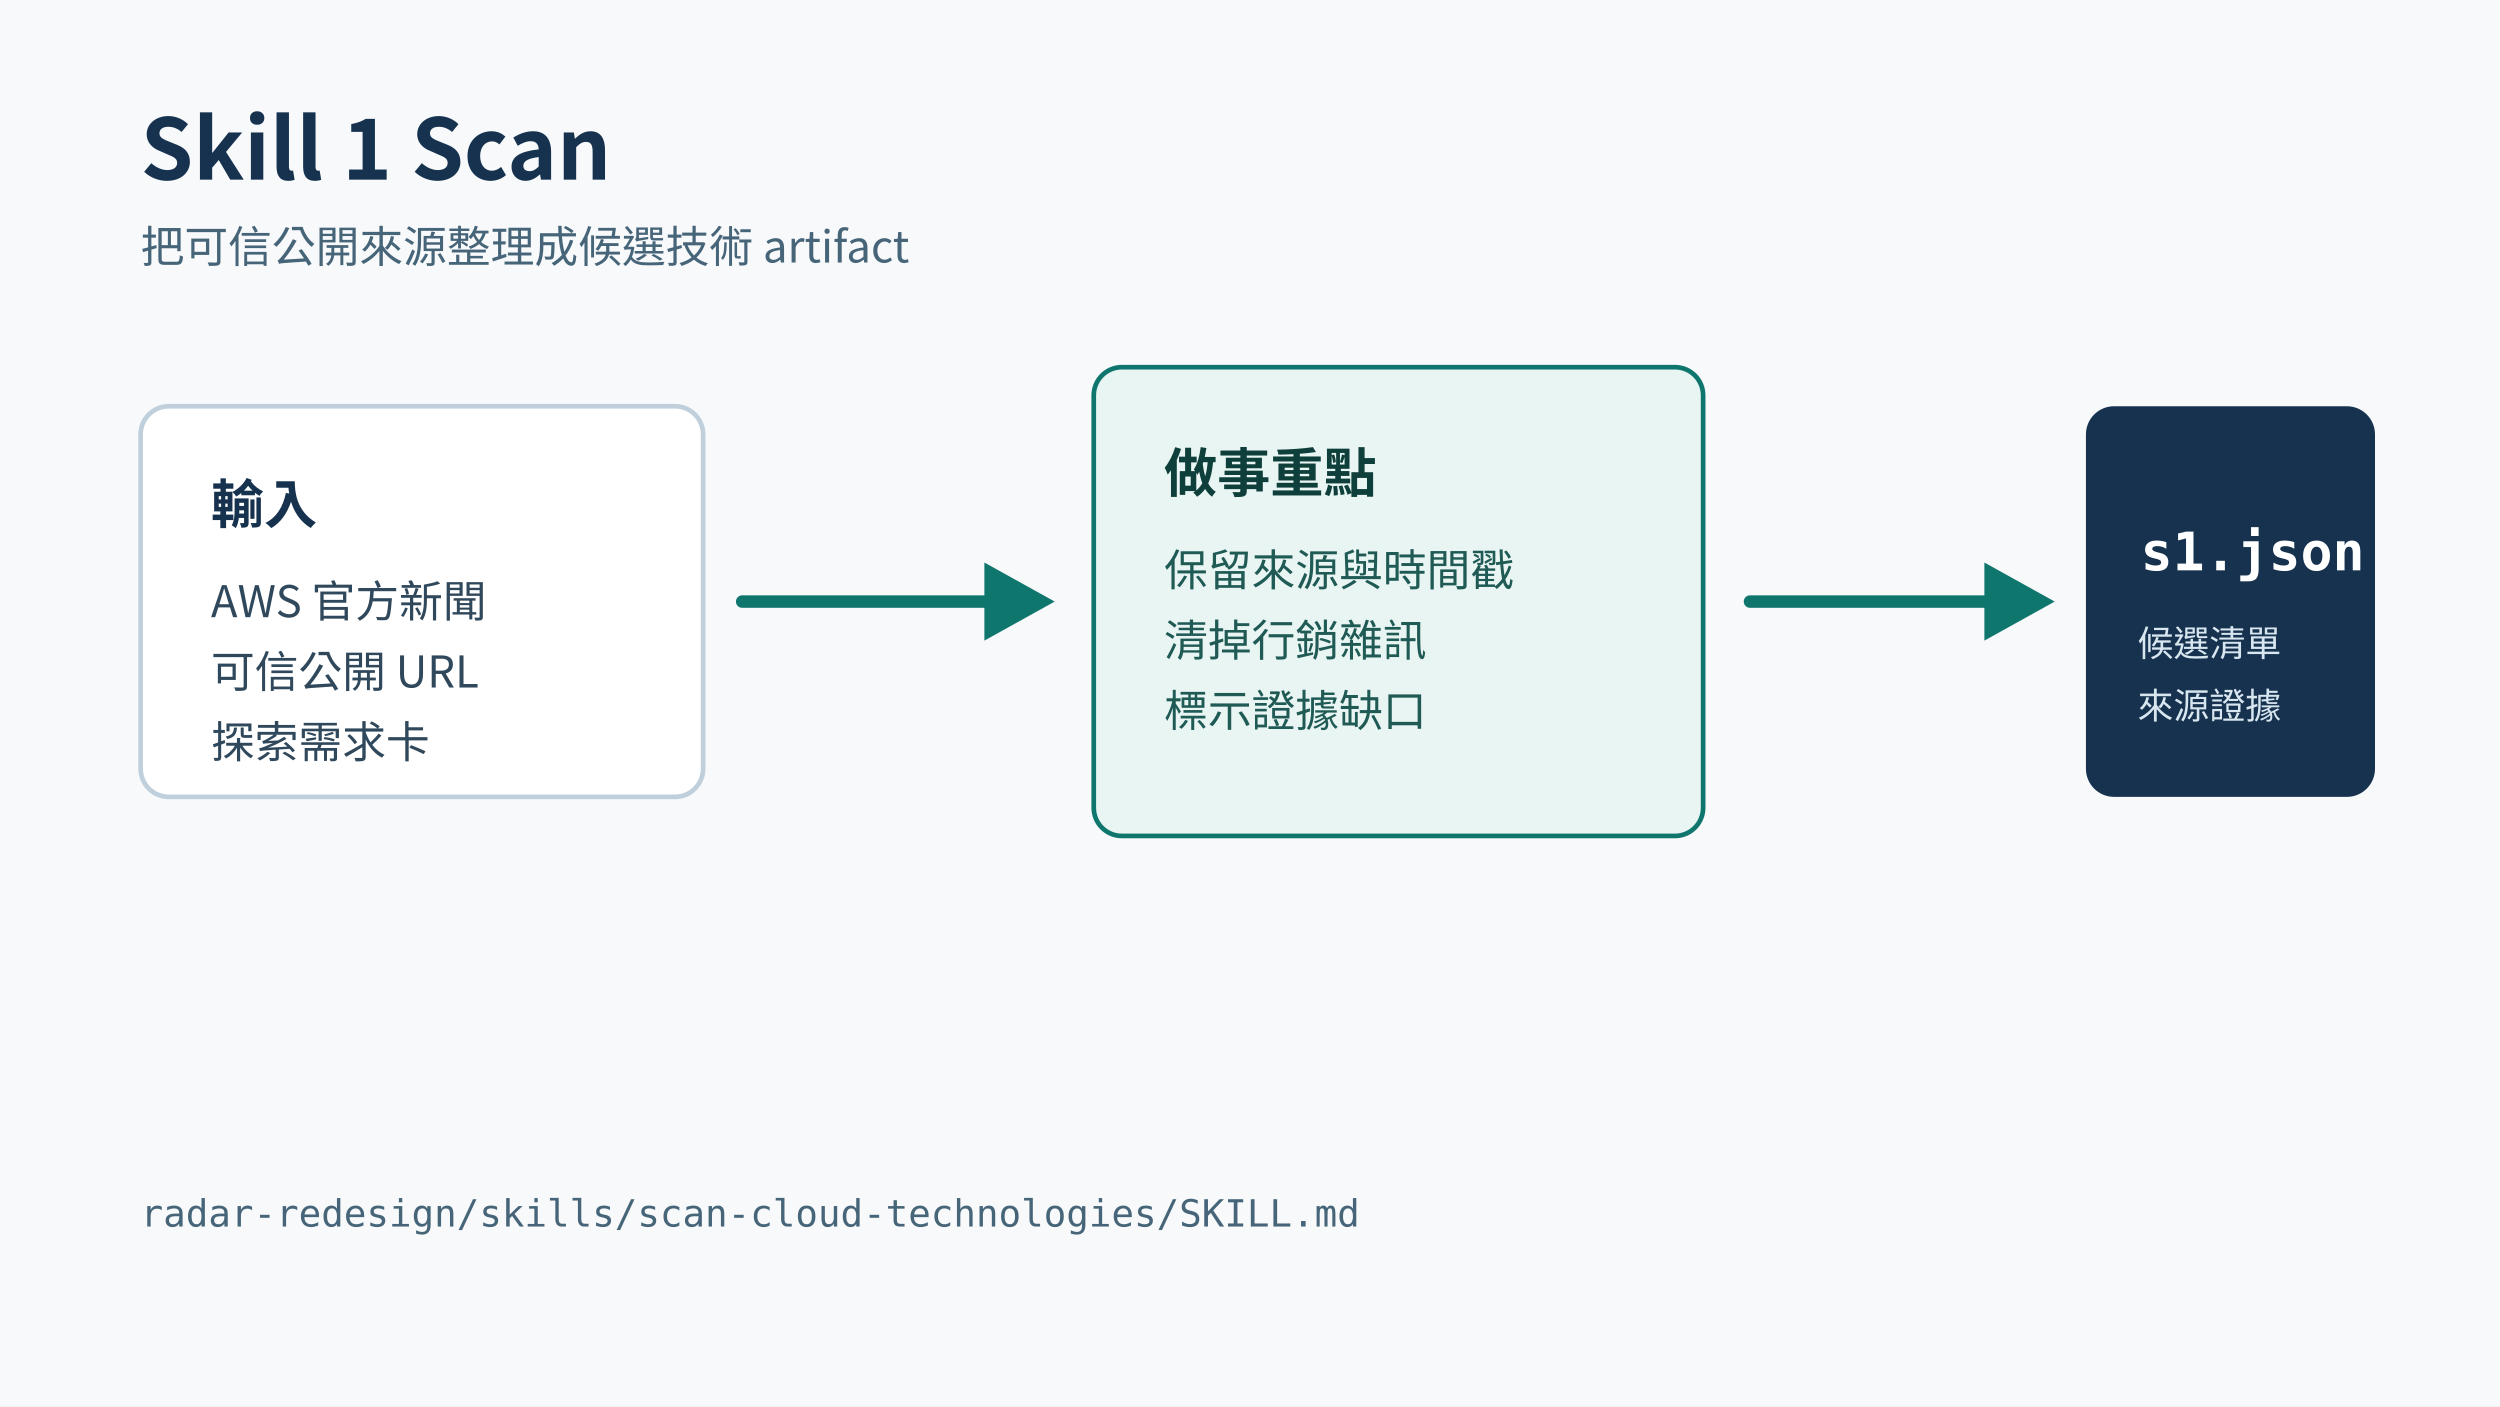
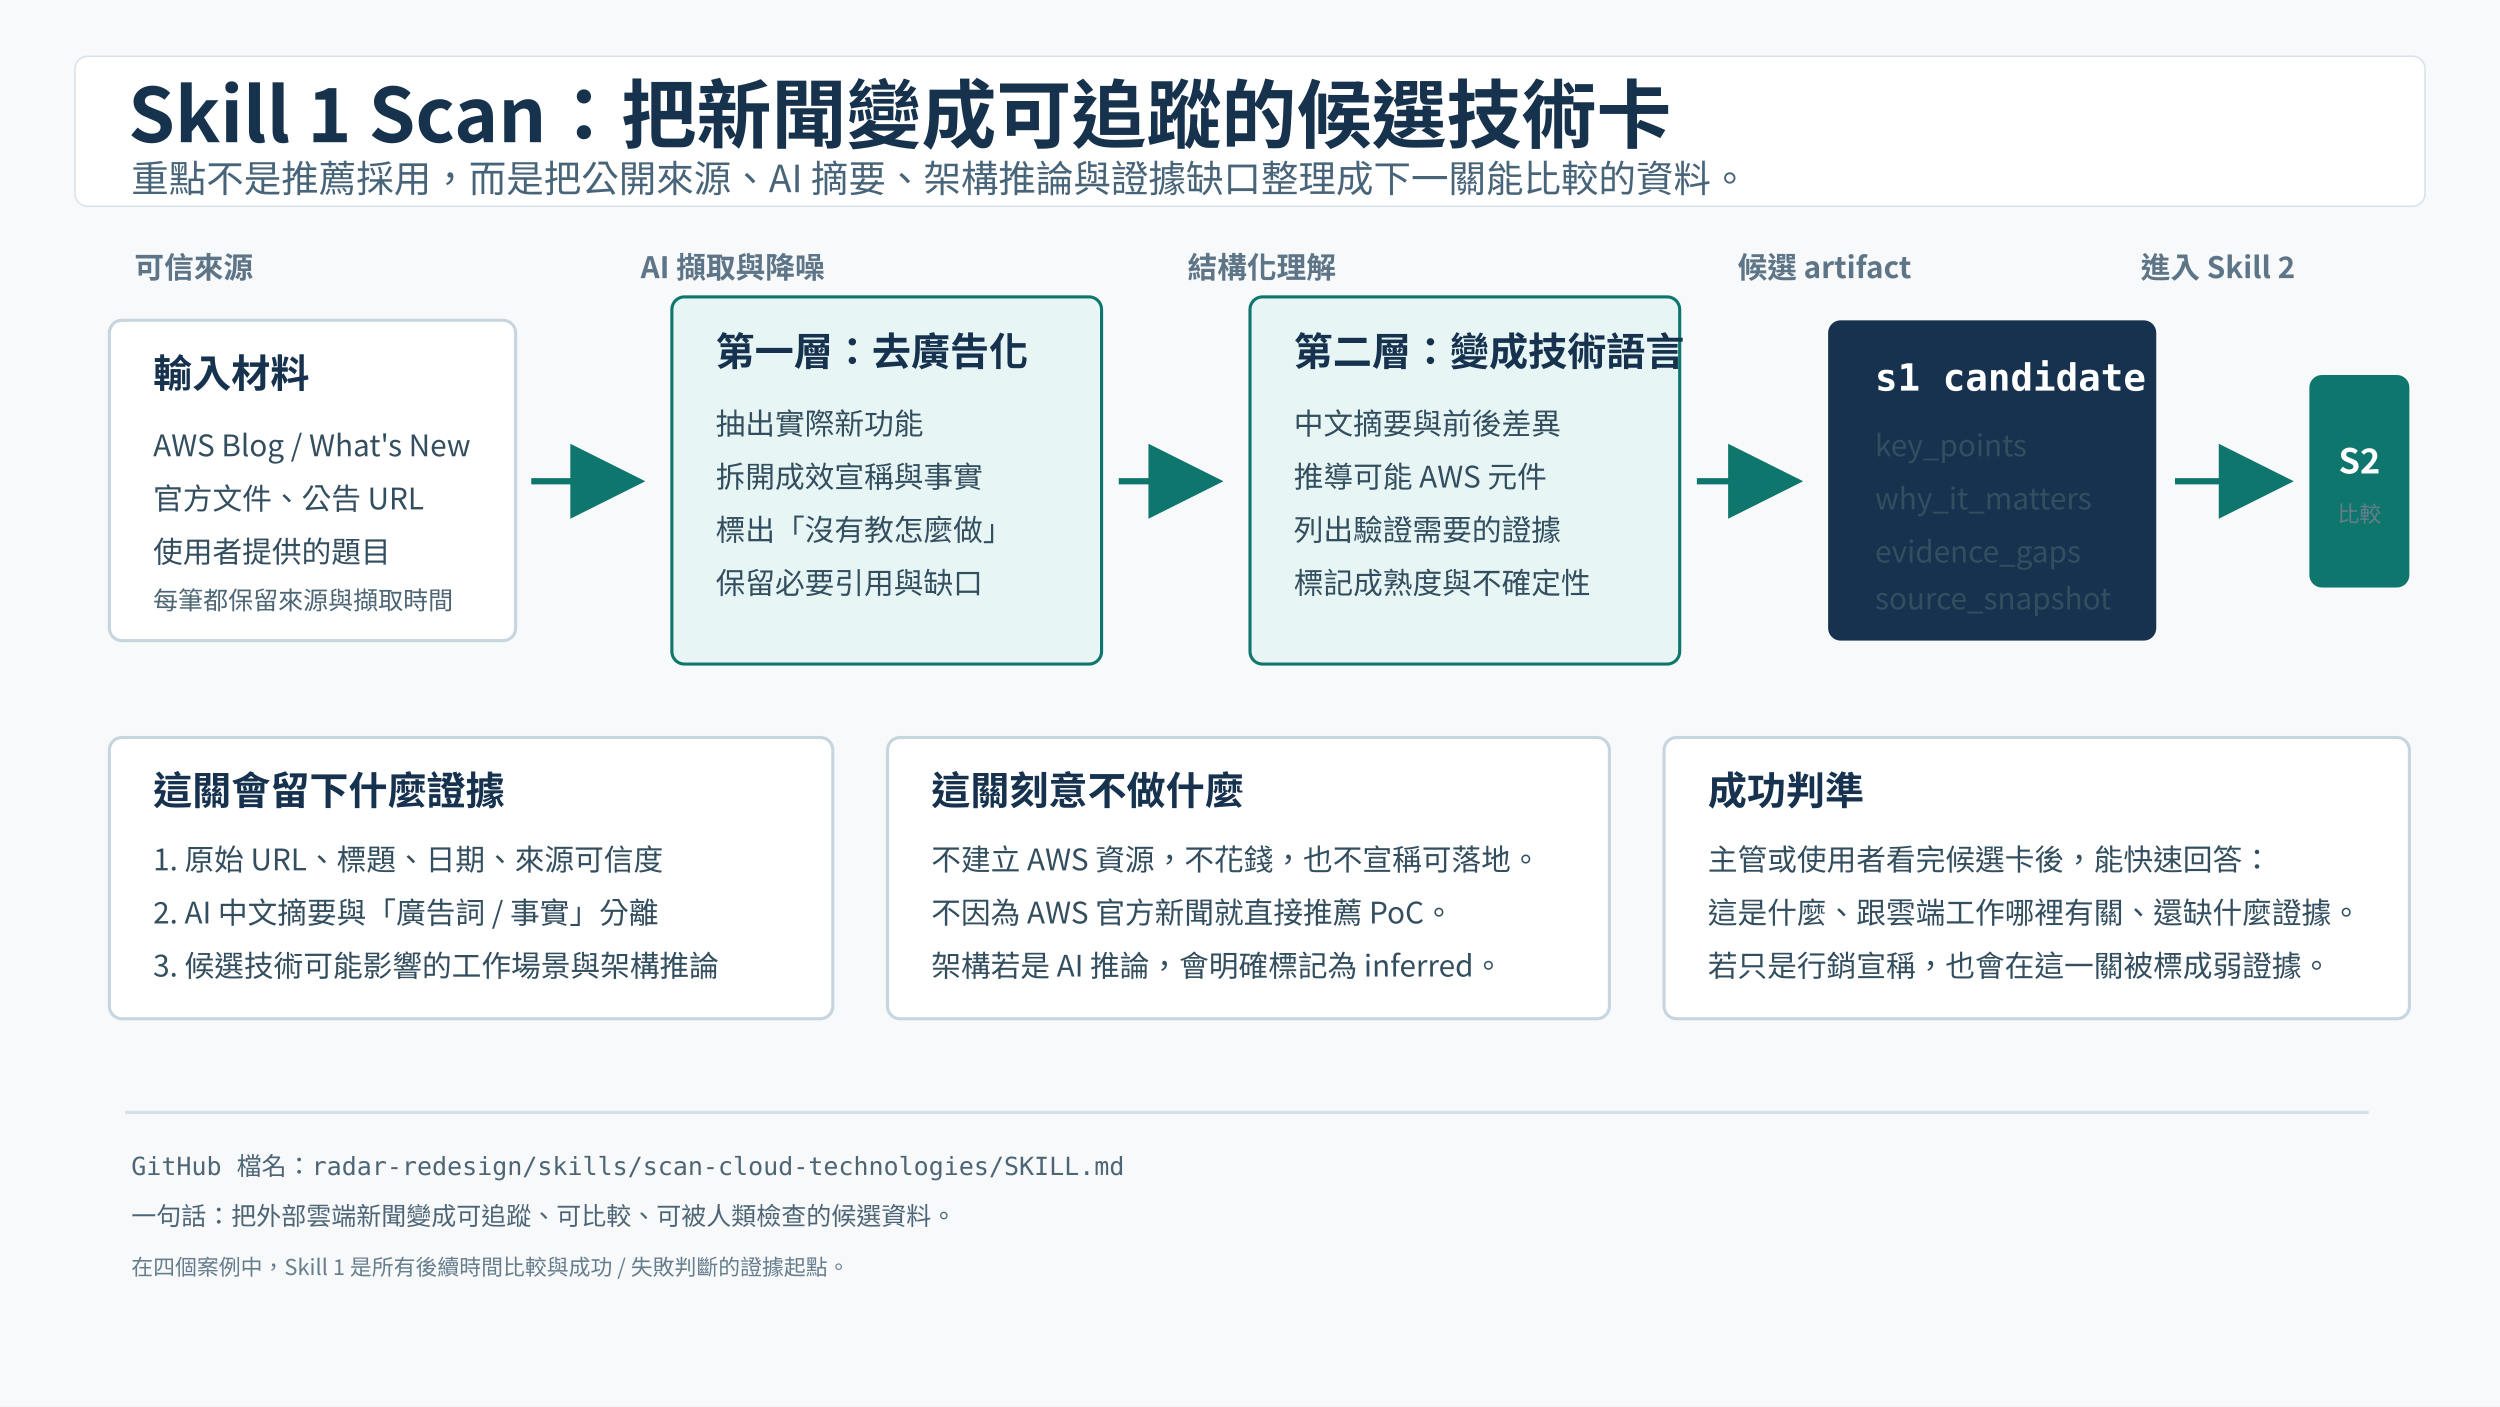
<svg xmlns="http://www.w3.org/2000/svg" width="1600" height="900" viewBox="0 0 1600 900">
+   <defs>
+     <marker id="arrow" markerWidth="14" markerHeight="14" refX="11" refY="7" orient="auto">
+       <path d="M1,1 L13,7 L1,13 Z" fill="#0f766e" />
+     </marker>
+     <style>
+       .font { font-family: "Microsoft JhengHei", "Noto Sans CJK TC", Arial, sans-serif; }
+       .mono { font-family: Consolas, "Microsoft JhengHei", monospace; }
+       .title { font-size: 48px; font-weight: 700; fill: #17324d; }
+       .subtitle { font-size: 24px; fill: #486479; }
+       .lane { font-size: 19px; font-weight: 700; fill: #5e7587; }
+       .h { font-size: 25px; font-weight: 700; fill: #16324f; }
+       .body { font-size: 19px; fill: #334e5f; }
+       .small { font-size: 16px; fill: #4d6575; }
+       .tiny { font-size: 14px; fill: #667d8c; }
+       .card { fill: #ffffff; stroke: #c7d5df; stroke-width: 2; rx: 8; }
+       .accent { fill: #e7f6f4; stroke: #0f766e; stroke-width: 2; rx: 8; }
+       .dark { fill: #16324f; rx: 8; }
+       .arrow { stroke: #0f766e; stroke-width: 4; fill: none; marker-end: url(#arrow); }
+     </style>
+   </defs>
  <rect width="1600" height="900" fill="#f7f9fb" />
-   <text x="90" y="115" font-family="Microsoft JhengHei, Noto Sans CJK TC, Arial" font-size="54" font-weight="700" fill="#16324f">Skill 1 Scan</text>
-   <text x="90" y="168" font-family="Microsoft JhengHei, Noto Sans CJK TC, Arial" font-size="28" fill="#476579">把可信公開來源整理成候選技術 artifact</text>
-   <rect x="90" y="260" width="360" height="250" rx="18" fill="#ffffff" stroke="#bfd0dc" stroke-width="3" />
-   <text x="135" y="335" font-family="Microsoft JhengHei, Noto Sans CJK TC, Arial" font-size="34" font-weight="700" fill="#16324f">輸入</text>
-   <text x="135" y="395" font-family="Microsoft JhengHei, Noto Sans CJK TC, Arial" font-size="28" fill="#30485b">AWS 官方新聞</text>
-   <text x="135" y="440" font-family="Microsoft JhengHei, Noto Sans CJK TC, Arial" font-size="28" fill="#30485b">可信公開 URL</text>
-   <text x="135" y="485" font-family="Microsoft JhengHei, Noto Sans CJK TC, Arial" font-size="28" fill="#30485b">探索需求卡</text>
-   <path d="M475 385 H650" stroke="#0f766e" stroke-width="8" stroke-linecap="round" />
-   <path d="M630 360 L675 385 L630 410 Z" fill="#0f766e" />
-   <rect x="700" y="235" width="390" height="300" rx="18" fill="#e8f5f3" stroke="#0f766e" stroke-width="3" />
-   <text x="745" y="315" font-family="Microsoft JhengHei, Noto Sans CJK TC, Arial" font-size="34" font-weight="700" fill="#0f3f3b">做事重點</text>
-   <text x="745" y="375" font-family="Microsoft JhengHei, Noto Sans CJK TC, Arial" font-size="28" fill="#205a55">保留來源與時間戳</text>
-   <text x="745" y="420" font-family="Microsoft JhengHei, Noto Sans CJK TC, Arial" font-size="28" fill="#205a55">清掉行銷雜訊</text>
-   <text x="745" y="465" font-family="Microsoft JhengHei, Noto Sans CJK TC, Arial" font-size="28" fill="#205a55">標示證據缺口</text>
-   <path d="M1120 385 H1290" stroke="#0f766e" stroke-width="8" stroke-linecap="round" />
-   <path d="M1270 360 L1315 385 L1270 410 Z" fill="#0f766e" />
-   <rect x="1335" y="260" width="185" height="250" rx="18" fill="#16324f" />
-   <text x="1370" y="365" font-family="Consolas, monospace" font-size="34" font-weight="700" fill="#ffffff">s1.json</text>
-   <text x="1368" y="420" font-family="Microsoft JhengHei, Noto Sans CJK TC, Arial" font-size="23" fill="#d8e6ef">候選清單</text>
-   <text x="1368" y="460" font-family="Microsoft JhengHei, Noto Sans CJK TC, Arial" font-size="23" fill="#d8e6ef">來源證據</text>
-   <text x="90" y="785" font-family="Consolas, Microsoft JhengHei, monospace" font-size="24" fill="#476579">radar-redesign/skills/scan-cloud-technologies/SKILL.md</text>
+   <rect x="48" y="36" width="1504" height="96" rx="8" fill="#ffffff" stroke="#d8e2ea" />
+   <text x="82" y="91" class="font title">Skill 1 Scan：把新聞變成可追蹤的候選技術卡</text>
+   <text x="84" y="123" class="font subtitle">重點不是推薦採用，而是把公開來源、AI 摘要、架構推論與證據缺口整理成下一關能比較的資料。</text>
+   <text x="86" y="178" class="font lane">可信來源</text>
+   <text x="410" y="178" class="font lane">AI 擷取與降噪</text>
+   <text x="760" y="178" class="font lane">結構化理解</text>
+   <text x="1112" y="178" class="font lane">候選 artifact</text>
+   <text x="1370" y="178" class="font lane">進入 Skill 2</text>
+   <rect x="70" y="205" width="260" height="205" class="card" />
+   <text x="98" y="248" class="font h">輸入材料</text>
+   <text x="98" y="292" class="font body">AWS Blog / What's New</text>
+   <text x="98" y="326" class="font body">官方文件、公告 URL</text>
+   <text x="98" y="360" class="font body">使用者提供的題目</text>
+   <text x="98" y="390" class="font small">每筆都保留來源與擷取時間</text>
+   <path d="M340 308 H405" class="arrow" />
+   <rect x="430" y="190" width="275" height="235" class="accent" />
+   <text x="458" y="234" class="font h">第一層：去廣告化</text>
+   <text x="458" y="278" class="font body">抽出實際新功能</text>
+   <text x="458" y="312" class="font body">拆開成效宣稱與事實</text>
+   <text x="458" y="346" class="font body">標出「沒有教怎麼做」</text>
+   <text x="458" y="380" class="font body">保留必要引用與缺口</text>
+   <path d="M716 308 H775" class="arrow" />
+   <rect x="800" y="190" width="275" height="235" class="accent" />
+   <text x="828" y="234" class="font h">第二層：變成技術語言</text>
+   <text x="828" y="278" class="font body">中文摘要與前後差異</text>
+   <text x="828" y="312" class="font body">推導可能 AWS 元件</text>
+   <text x="828" y="346" class="font body">列出驗證需要的證據</text>
+   <text x="828" y="380" class="font body">標記成熟度與不確定性</text>
+   <path d="M1086 308 H1146" class="arrow" />
+   <rect x="1170" y="205" width="210" height="205" class="dark" />
+   <text x="1200" y="250" class="mono" font-size="24" font-weight="700" fill="#ffffff">s1 candidate</text>
+   <text x="1200" y="292" class="font body" fill="#d7e8ef">key_points</text>
+   <text x="1200" y="326" class="font body" fill="#d7e8ef">why_it_matters</text>
+   <text x="1200" y="360" class="font body" fill="#d7e8ef">evidence_gaps</text>
+   <text x="1200" y="390" class="font body" fill="#d7e8ef">source_snapshot</text>
+   <path d="M1392 308 H1460" class="arrow" />
+   <rect x="1478" y="240" width="64" height="136" rx="8" fill="#0f766e" />
+   <text x="1510" y="303" class="font" font-size="22" font-weight="700" fill="#ffffff" text-anchor="middle">S2</text>
+   <text x="1510" y="334" class="font tiny" fill="#e7f6f4" text-anchor="middle">比較</text>
+   <rect x="70" y="472" width="463" height="180" class="card" />
+   <text x="98" y="515" class="font h">這關會留下什麼證據</text>
+   <text x="98" y="557" class="font body">1. 原始 URL、標題、日期、來源可信度</text>
+   <text x="98" y="591" class="font body">2. AI 中文摘要與「廣告詞 / 事實」分離</text>
+   <text x="98" y="625" class="font body">3. 候選技術可能影響的工作場景與架構推論</text>
+   <rect x="568" y="472" width="462" height="180" class="card" />
+   <text x="596" y="515" class="font h">這關刻意不做什麼</text>
+   <text x="596" y="557" class="font body">不建立 AWS 資源，不花錢，也不宣稱可落地。</text>
+   <text x="596" y="591" class="font body">不因為 AWS 官方新聞就直接推薦 PoC。</text>
+   <text x="596" y="625" class="font body">架構若是 AI 推論，會明確標記為 inferred。</text>
+   <rect x="1065" y="472" width="477" height="180" class="card" />
+   <text x="1093" y="515" class="font h">成功判準</text>
+   <text x="1093" y="557" class="font body">主管或使用者看完候選卡後，能快速回答：</text>
+   <text x="1093" y="591" class="font body">這是什麼、跟雲端工作哪裡有關、還缺什麼證據。</text>
+   <text x="1093" y="625" class="font body">若只是行銷宣稱，也會在這一關被標成弱證據。</text>
+   <path d="M80 712 H1516" stroke="#d5e1e8" stroke-width="2" />
+   <text x="84" y="752" class="mono small">GitHub 檔名：radar-redesign/skills/scan-cloud-technologies/SKILL.md</text>
+   <text x="84" y="784" class="font small">一句話：把外部雲端新聞變成可追蹤、可比較、可被人類檢查的候選資料。</text>
+   <text x="84" y="816" class="font tiny">在四個案例中，Skill 1 是所有後續時間比較與成功 / 失敗判斷的證據起點。</text>
</svg>
